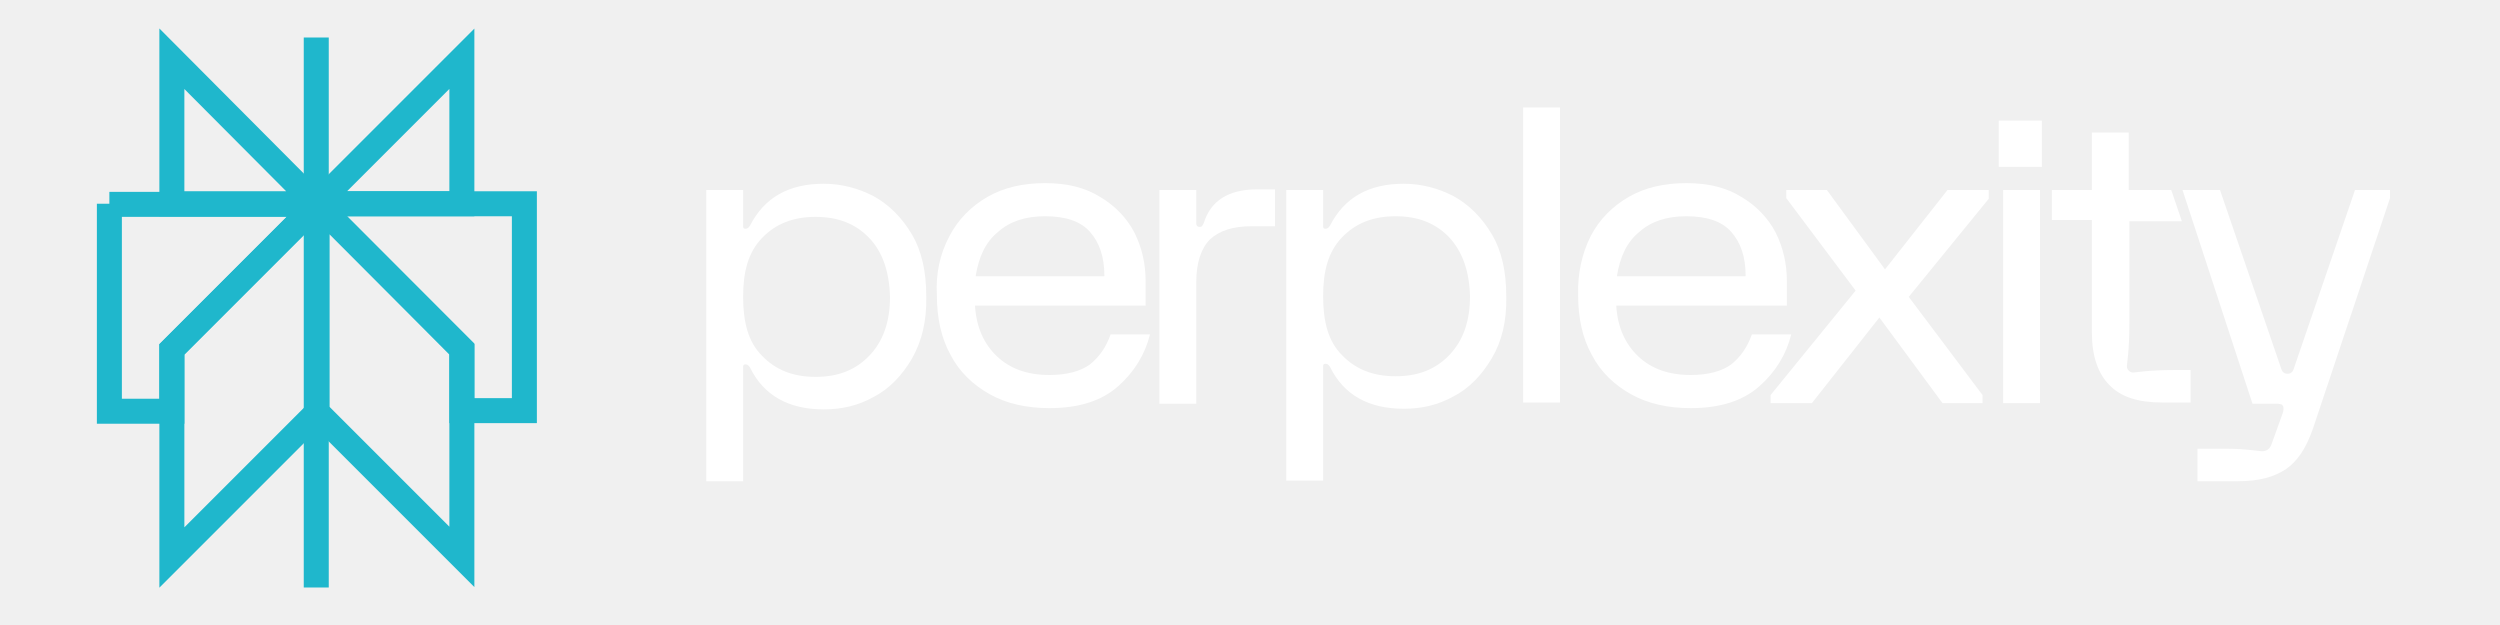
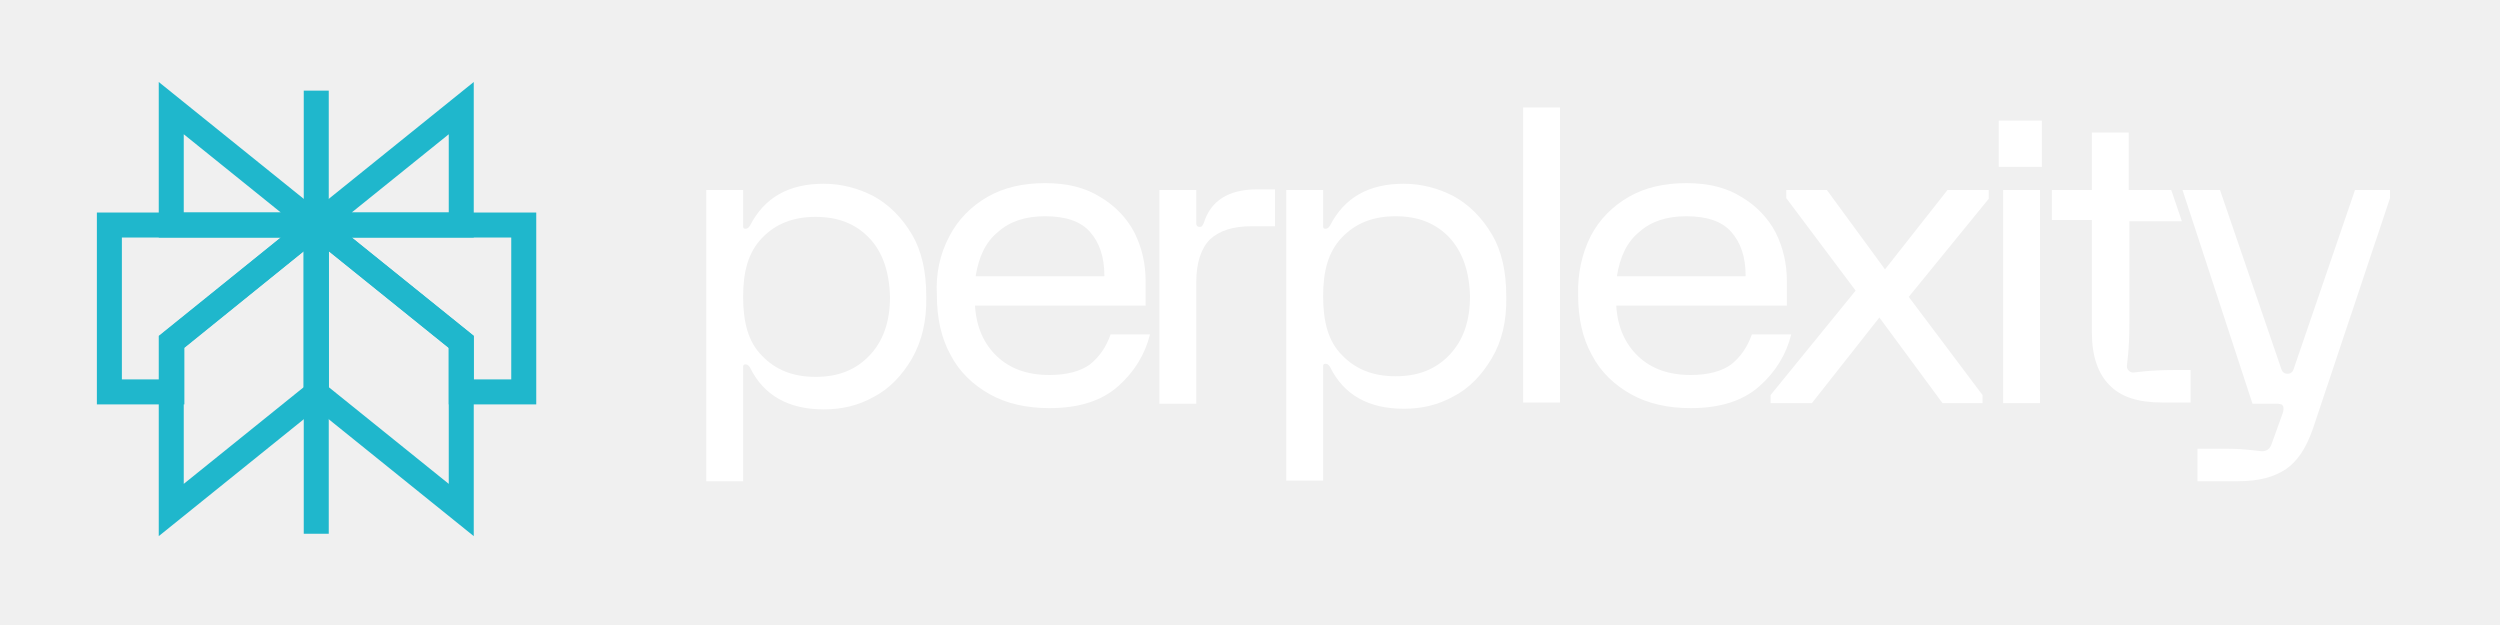
<svg xmlns="http://www.w3.org/2000/svg" version="1.1" id="Layer_1" x="0px" y="0px" viewBox="0 0 400 100" style="enable-background:new 0 0 400 100;" xml:space="preserve">
  <style type="text/css">
	.st0{fill:none;stroke:#1FB7CC;stroke-width:4;stroke-miterlimit:10;}
	.st1{fill:#FFFFFF;}
</style>
  <g>
-     <path class="st0" d="M73.9,9.4L50.7,32.6h23.2V9.4v6.4V9.4z" />
-     <path class="st0" d="M50.7,32.7L27.5,9.4v23.2H50.7z" />
-     <path class="st0" d="M50.6,6v88" />
-     <path class="st0" d="M73.9,55.9L50.7,32.6v33.3l23.2,23.2V55.9z" />
-     <path class="st0" d="M27.5,55.9l23.2-23.2v33.3L27.5,89.2V55.9z" />
-     <path class="st0" d="M17.5,32.6v33.2h10v-9.9l23.2-23.2H17.5z" />
-     <path class="st0" d="M50.7,32.6l23.2,23.2v9.9h10V32.6H50.7z" />
+     <path class="st0" d="M73.8,17.3L50.6,36h23.2V17.3v5.1V17.3z" />
+     <path class="st0" d="M50.6,36L27.4,17.3V36H50.6z" />
+     <path class="st0" d="M50.6,14.5v70.9" />
+     <path class="st0" d="M73.8,54.7L50.6,36v26.9l23.2,18.7V54.7z" />
+     <path class="st0" d="M27.4,54.7L50.6,36v26.9L27.4,81.6V54.7z" />
+     <path class="st0" d="M17.5,36v26.7h10v-8L50.6,36H17.5z" />
+     <path class="st0" d="M50.6,36l23.2,18.7v8h10V36H50.6z" />
  </g>
  <g>
    <path class="st1" d="M151.9,37.8c1.4-2.7,3.5-4.8,6.1-6.3c2.6-1.5,5.7-2.2,9.2-2.2c3.5,0,6.4,0.7,8.8,2.2c2.4,1.4,4.3,3.4,5.5,5.7   c1.2,2.4,1.8,5,1.8,7.8v3.9h-27.3c0.2,3.4,1.4,6.1,3.5,8.1c2.1,2,4.9,3,8.4,3c2.8,0,5-0.6,6.5-1.7c1.5-1.2,2.6-2.8,3.3-4.8h6.3   c-0.8,3.2-2.5,6-5.1,8.3c-2.6,2.3-6.2,3.5-11,3.5c-3.6,0-6.8-0.7-9.5-2.2c-2.7-1.5-4.9-3.6-6.3-6.3c-1.5-2.7-2.2-5.9-2.2-9.6   C149.7,43.8,150.4,40.6,151.9,37.8L151.9,37.8z M176.7,44.1c0-3-0.8-5.3-2.3-7c-1.5-1.7-3.9-2.5-7.2-2.5c-3.1,0-5.6,0.8-7.5,2.5   c-2,1.6-3.1,4-3.6,7.1H176.7z" />
    <path class="st1" d="M191.4,30.4v5.4c0,0.3,0.2,0.5,0.5,0.5c0.2,0,0.3,0,0.4-0.1c0.1-0.1,0.2-0.3,0.3-0.5c1.1-3.6,4-5.4,8.5-5.4   h2.9v5.9h-3.8c-2.9,0-5.1,0.7-6.6,2.1c-1.4,1.4-2.2,3.7-2.2,6.9v19.4h-5.9V30.4L191.4,30.4L191.4,30.4z" />
    <path class="st1" d="M238.7,57.3c-1.6,2.7-3.6,4.8-6.1,6.1c-2.5,1.4-5.1,2-8,2c-5.6,0-9.6-2.2-11.8-6.7c-0.2-0.3-0.4-0.5-0.7-0.5   s-0.4,0.1-0.4,0.4v18.3h-5.9V30.4h5.9v5.8c0,0.3,0.1,0.4,0.4,0.4s0.5-0.2,0.7-0.5c2.3-4.5,6.2-6.7,11.8-6.7c2.8,0,5.5,0.7,8,2   c2.5,1.4,4.5,3.4,6.1,6.1c1.6,2.7,2.3,6,2.3,9.9C241.1,51.3,240.3,54.6,238.7,57.3z M231.9,38c-2.2-2.3-5-3.4-8.6-3.4   s-6.4,1.1-8.6,3.4c-2.2,2.3-3,5.4-3,9.4c0,4,0.8,7.2,3,9.4c2.2,2.3,5,3.4,8.6,3.4s6.4-1.1,8.6-3.4c2.2-2.3,3.3-5.4,3.3-9.4   C235.1,43.4,234,40.3,231.9,38z" />
    <path class="st1" d="M249.6,17.2v47.2h-5.9V17.2H249.6z" />
    <path class="st1" d="M254.5,37.8c1.4-2.7,3.5-4.8,6.1-6.3c2.6-1.5,5.7-2.2,9.2-2.2s6.4,0.7,8.8,2.2c2.4,1.4,4.3,3.4,5.5,5.7   c1.2,2.4,1.8,5,1.8,7.8v3.9h-27.3c0.2,3.4,1.4,6.1,3.5,8.1c2.1,2,4.9,3,8.4,3c2.8,0,5-0.6,6.5-1.7c1.5-1.2,2.6-2.8,3.3-4.8h6.3   c-0.8,3.2-2.5,6-5.1,8.3c-2.6,2.3-6.2,3.5-11,3.5c-3.6,0-6.8-0.7-9.5-2.2c-2.7-1.5-4.9-3.6-6.3-6.3c-1.5-2.7-2.2-5.9-2.2-9.6   C252.4,43.8,253.1,40.6,254.5,37.8L254.5,37.8z M279.3,44.1c0-3-0.8-5.3-2.3-7c-1.5-1.7-3.9-2.5-7.2-2.5c-3.1,0-5.6,0.8-7.5,2.5   c-2,1.6-3.1,4-3.6,7.1H279.3z" />
    <path class="st1" d="M283.3,63.2l13.6-16.7l-11.1-14.8v-1.3h6.5l9.3,12.7l10-12.7h6.6v1.4l-12.8,15.7l11.8,15.7v1.3h-6.4   l-10.1-13.7l-10.8,13.7h-6.6L283.3,63.2L283.3,63.2z" />
    <path class="st1" d="M326.7,19.3v7.4h-6.9v-7.4H326.7z M326.4,64.5h-5.9V30.4h5.9V64.5z" />
    <path class="st1" d="M328.3,30.4h6.4v-9.2h5.9v9.2h6.8l1.7,5h-8.4v16.3c0,2.2-0.1,3.9-0.2,5c-0.1,1.1-0.2,1.7-0.2,1.9   c0,0.3,0.1,0.5,0.3,0.7c0.2,0.2,0.4,0.3,0.7,0.3c0.2,0,0.9-0.1,1.9-0.2c1.1-0.1,2.7-0.2,5-0.2h2.3v5.2h-4.6c-3.8,0-6.6-0.9-8.4-2.8   c-1.8-1.8-2.8-4.6-2.8-8.4v-18h-6.4L328.3,30.4L328.3,30.4z" />
    <path class="st1" d="M349.2,30.4h6L365,59c0.1,0.3,0.3,0.8,1,0.8c0.7,0,0.9-0.5,1-0.8l9.8-28.6h5.6v1.3l-12.3,36.8   c-1.1,3.2-2.5,5.3-4.4,6.6c-1.9,1.2-4.1,1.9-7.8,1.9h-6.3v-5.2h4.8c1.5,0,2.8,0.1,3.7,0.2c1,0.1,1.6,0.2,1.8,0.2   c0.7,0,1.2-0.3,1.5-1l1.8-5c0.2-0.5,0.2-0.9,0.1-1.2c-0.1-0.2-0.2-0.3-0.3-0.3c-0.1,0-0.3-0.1-0.6-0.1h-4L349.2,30.4L349.2,30.4z" />
    <path class="st1" d="M145.9,57.4c-1.6,2.7-3.6,4.8-6.1,6.1c-2.5,1.4-5.1,2-8,2c-5.6,0-9.6-2.2-11.8-6.7c-0.2-0.3-0.4-0.5-0.7-0.5   c-0.3,0-0.4,0.1-0.4,0.4V77h-5.9V30.4h5.9v5.8c0,0.3,0.1,0.4,0.4,0.4c0.3,0,0.5-0.2,0.7-0.5c2.3-4.5,6.2-6.7,11.8-6.7   c2.8,0,5.5,0.7,8,2c2.5,1.4,4.5,3.4,6.1,6.1c1.6,2.7,2.3,6,2.3,9.9C148.3,51.3,147.5,54.6,145.9,57.4z M139.1,38.1   c-2.2-2.3-5-3.4-8.6-3.4s-6.4,1.1-8.6,3.4c-2.2,2.3-3,5.4-3,9.4s0.8,7.2,3,9.4c2.2,2.3,5,3.4,8.6,3.4s6.4-1.1,8.6-3.4   c2.2-2.3,3.3-5.4,3.3-9.4C142.3,43.5,141.2,40.3,139.1,38.1z" />
  </g>
</svg>
